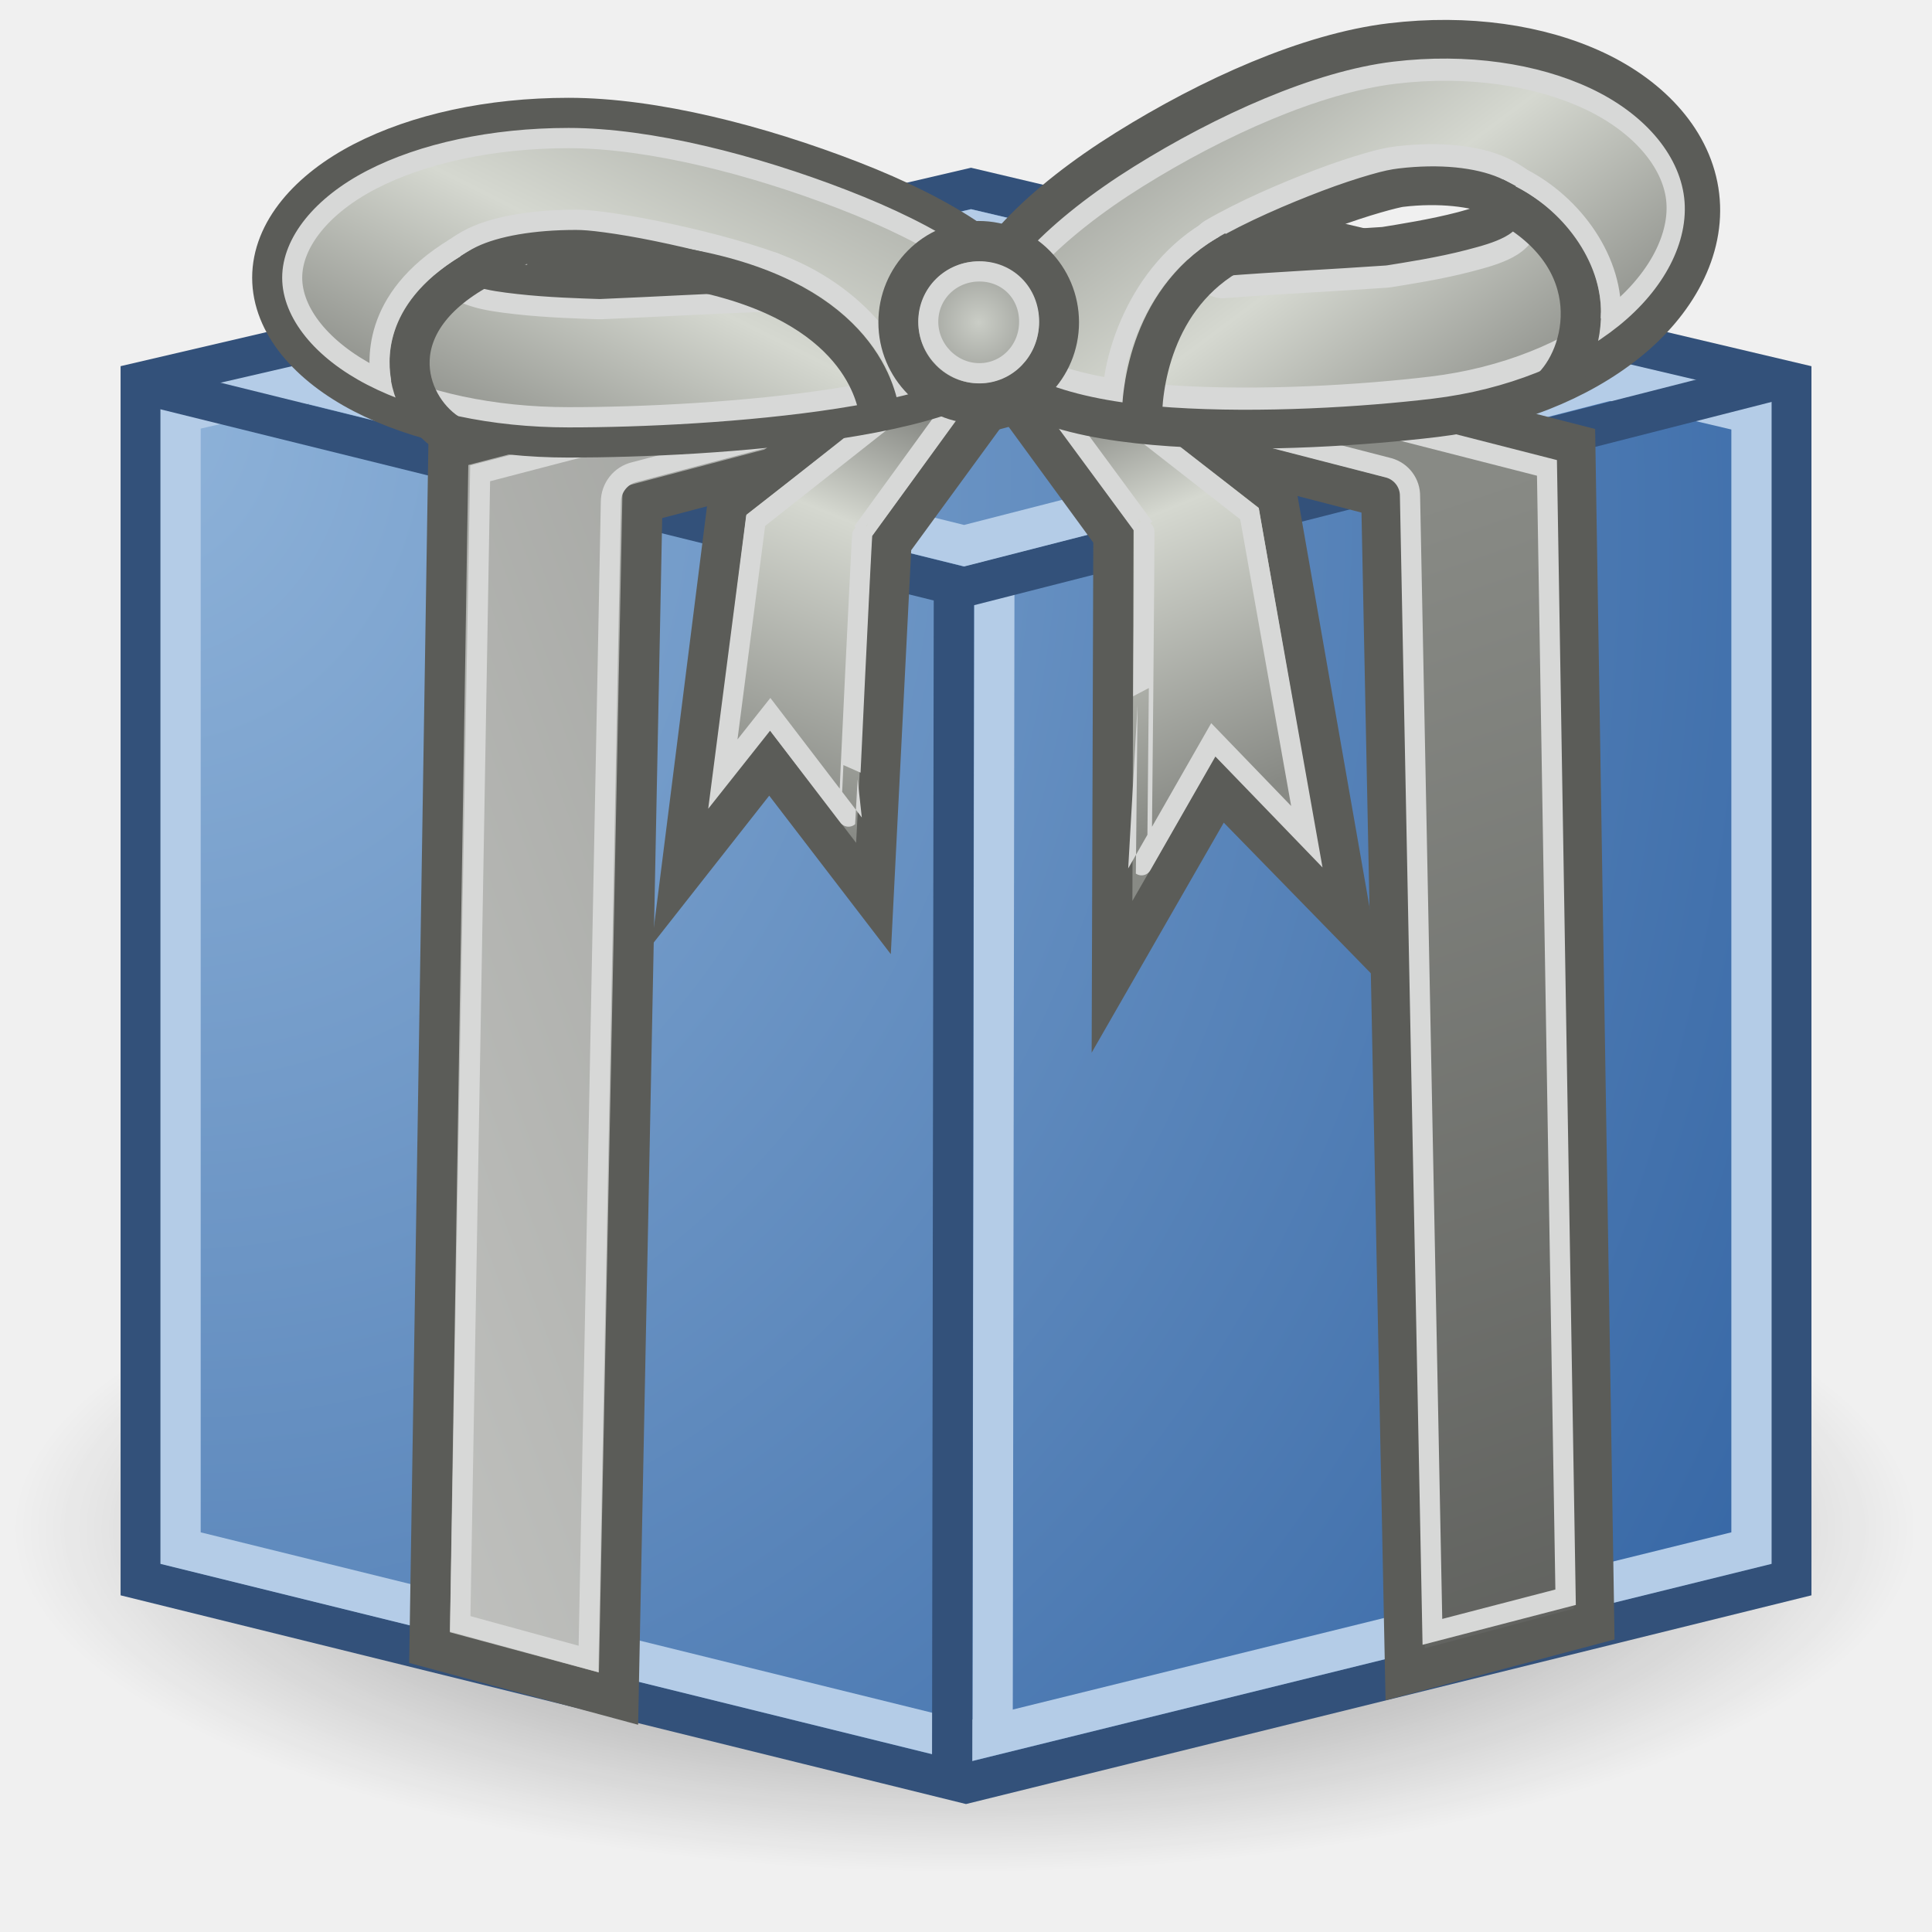
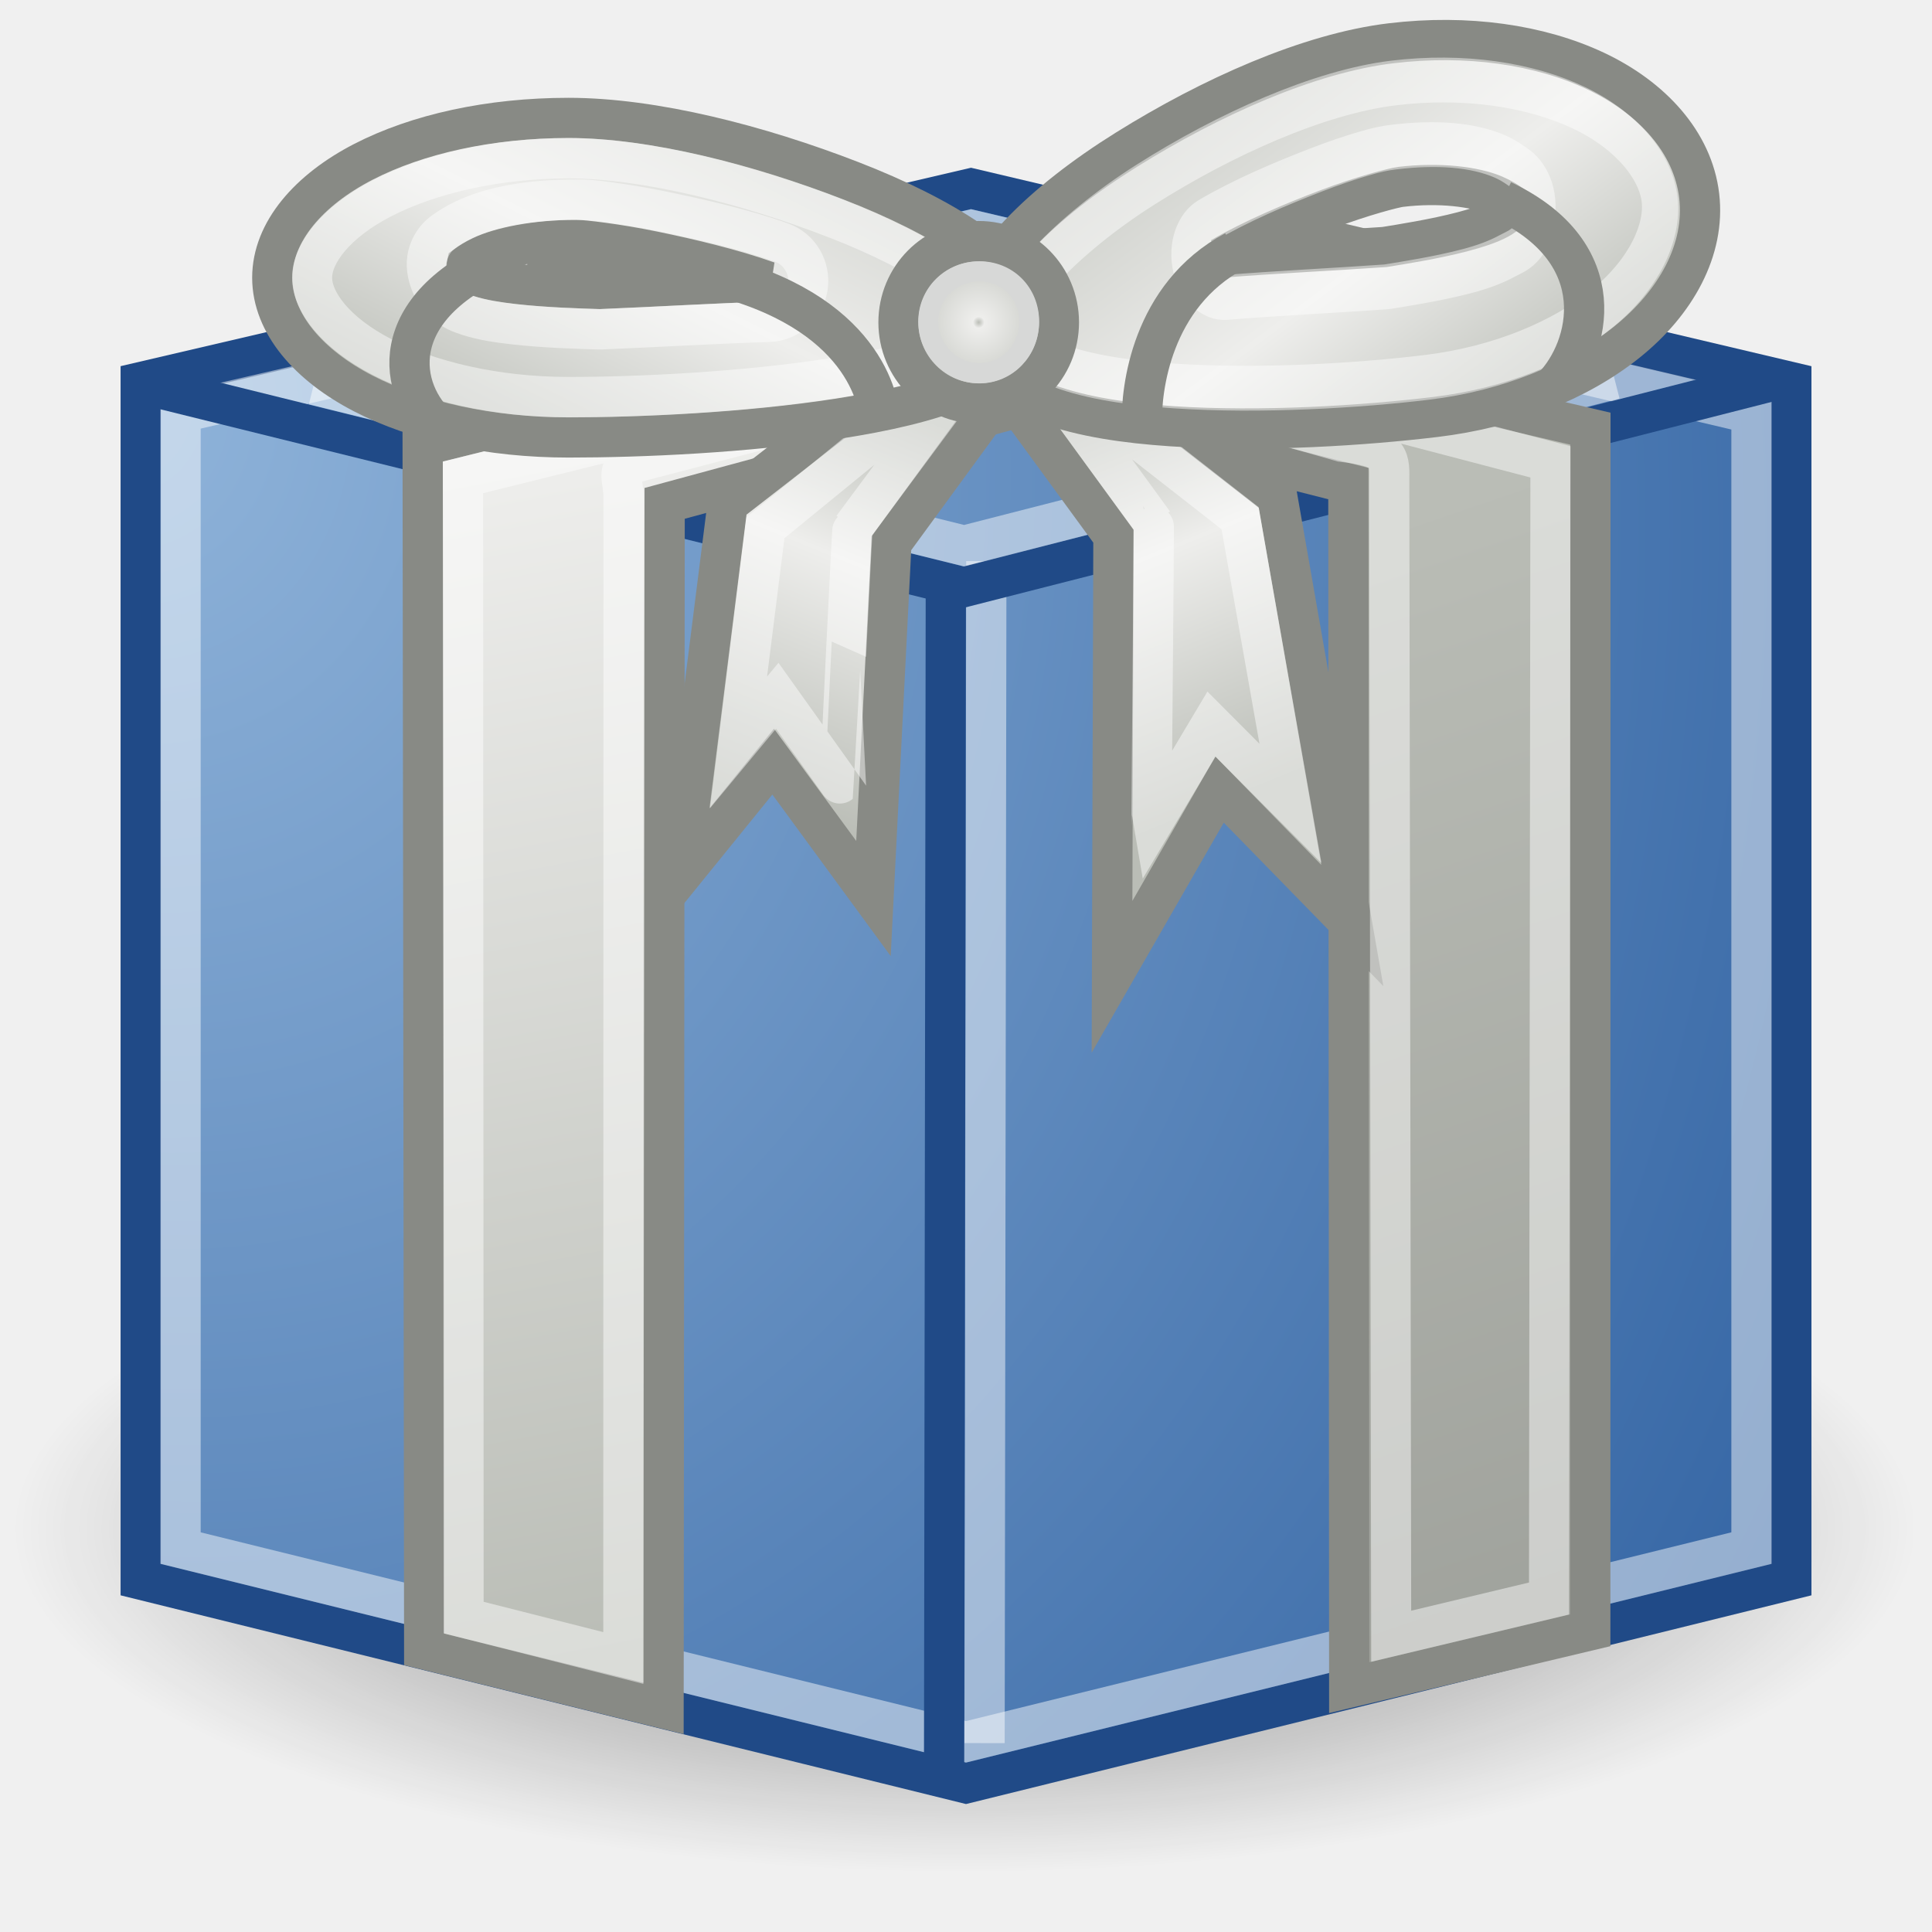
<svg xmlns="http://www.w3.org/2000/svg" xmlns:xlink="http://www.w3.org/1999/xlink" width="48px" height="48px" id="svg11300">
  <defs id="defs3">
+     <linearGradient id="linearGradient8694">
+       <stop style="stop-color:#babdb6;stop-opacity:1" offset="0" id="stop8696" />
+       <stop id="stop8698" offset="0.063" style="stop-color:#eeeeec;stop-opacity:1" />
+       <stop style="stop-color:#babdb6;stop-opacity:1" offset="1" id="stop8700" />
+     </linearGradient>
    <linearGradient id="linearGradient6799">
      <stop id="stop6801" offset="0" style="stop-color:#90b4da;stop-opacity:1;" />
      <stop id="stop6803" offset="1" style="stop-color:#3465a4;stop-opacity:1" />
    </linearGradient>
    <linearGradient id="linearGradient4399">
-       <stop id="stop4401" offset="0" style="stop-color:#888a85;stop-opacity:1;" />
-       <stop style="stop-color:#d5d8d0;stop-opacity:1;" offset="0.384" id="stop4403" />
-       <stop id="stop4405" offset="1" style="stop-color:#888a85;stop-opacity:1;" />
-     </linearGradient>
-     <linearGradient id="linearGradient12474">
-       <stop style="stop-color:#888a85;stop-opacity:1;" offset="0" id="stop12476" />
-       <stop id="stop12478" offset="0.437" style="stop-color:#d5d8d0;stop-opacity:1;" />
-       <stop style="stop-color:#888a85;stop-opacity:1;" offset="1" id="stop12480" />
-     </linearGradient>
-     <linearGradient id="linearGradient10882">
-       <stop id="stop10884" offset="0" style="stop-color:#888a85;stop-opacity:1;" />
-       <stop style="stop-color:#d5d8d0;stop-opacity:1;" offset="0.296" id="stop10886" />
-       <stop id="stop10888" offset="1" style="stop-color:#888a85;stop-opacity:1;" />
-     </linearGradient>
-     <linearGradient id="linearGradient7193">
-       <stop style="stop-color:#cacdc6;stop-opacity:1;" offset="0" id="stop7195" />
-       <stop style="stop-color:#888a85;stop-opacity:1;" offset="1" id="stop7197" />
+       <stop id="stop4401" offset="0" style="stop-color:#babdb6;stop-opacity:1" />
+       <stop style="stop-color:#eeeeec;stop-opacity:1" offset="0.384" id="stop4403" />
+       <stop id="stop4405" offset="1" style="stop-color:#babdb6;stop-opacity:1" />
    </linearGradient>
    <linearGradient id="linearGradient13113">
-       <stop style="stop-color:#888a85;stop-opacity:1;" offset="0" id="stop13115" />
-       <stop style="stop-color:#ffffff;stop-opacity:1;" offset="1" id="stop13117" />
+       <stop style="stop-color:#babdb6;stop-opacity:1" offset="0" id="stop13115" />
+       <stop style="stop-color:#eeeeec;stop-opacity:1" offset="1" id="stop13117" />
    </linearGradient>
    <linearGradient id="linearGradient11167">
-       <stop style="stop-color:#888a85;stop-opacity:1;" offset="0" id="stop11169" />
-       <stop style="stop-color:#3e3f3d;stop-opacity:1;" offset="1" id="stop11171" />
+       <stop style="stop-color:#babdb6;stop-opacity:1" offset="0" id="stop11169" />
+       <stop style="stop-color:#888a85;stop-opacity:1" offset="1" id="stop11171" />
    </linearGradient>
    <linearGradient id="linearGradient30743">
      <stop style="stop-color:#000000;stop-opacity:1;" offset="0" id="stop30745" />
      <stop style="stop-color:#000000;stop-opacity:0;" offset="1" id="stop30747" />
    </linearGradient>
    <radialGradient xlink:href="#linearGradient30743" id="radialGradient19051" gradientUnits="userSpaceOnUse" gradientTransform="matrix(1,0,0,0.6052632,0,2.368421)" cx="10.5" cy="6" fx="10.5" fy="6" r="9.5" />
-     <radialGradient xlink:href="#linearGradient7193" id="radialGradient5980" gradientUnits="userSpaceOnUse" cx="23.422" cy="7.766" fx="23.422" fy="7.766" r="2.266" />
-     <linearGradient xlink:href="#linearGradient12474" id="linearGradient5992" gradientUnits="userSpaceOnUse" gradientTransform="matrix(-0.9560423,0.1144608,8.9659573e-2,0.764643,50.04958,13.28192)" x1="9.799" y1="-6.872" x2="20.563" y2="-21.804" />
+     <radialGradient xlink:href="#linearGradient8694" id="radialGradient5980" gradientUnits="userSpaceOnUse" cx="23.422" cy="7.766" fx="23.422" fy="7.766" r="2.266" />
+     <linearGradient xlink:href="#linearGradient4399" id="linearGradient5992" gradientUnits="userSpaceOnUse" gradientTransform="matrix(-0.9560423,0.1144608,8.9659573e-2,0.764643,50.04958,13.28192)" x1="9.799" y1="-6.872" x2="20.563" y2="-21.804" />
    <linearGradient xlink:href="#linearGradient4399" id="linearGradient6000" gradientUnits="userSpaceOnUse" gradientTransform="matrix(0.9896443,0,0,0.6535952,-0.2247315,14.78288)" x1="9.799" y1="-6.872" x2="22.806" y2="-23.963" />
-     <linearGradient xlink:href="#linearGradient10882" id="linearGradient6004" gradientUnits="userSpaceOnUse" gradientTransform="matrix(-1.118474,0,0,1.136499,51.18372,-7.784189)" x1="22.125" y1="16.003" x2="18.737" y2="24.441" />
-     <linearGradient xlink:href="#linearGradient10882" id="linearGradient6008" gradientUnits="userSpaceOnUse" gradientTransform="matrix(1.118474,0,0,1.136499,-1.374145,-7.607412)" x1="22.125" y1="16.003" x2="18.737" y2="24.441" />
+     <linearGradient xlink:href="#linearGradient4399" id="linearGradient6004" gradientUnits="userSpaceOnUse" gradientTransform="matrix(-1.118474,0,0,1.136499,51.18372,-7.784189)" x1="22.125" y1="16.003" x2="18.737" y2="24.441" />
+     <linearGradient xlink:href="#linearGradient4399" id="linearGradient6008" gradientUnits="userSpaceOnUse" gradientTransform="matrix(1.118474,0,0,1.136499,-1.374145,-7.607412)" x1="22.125" y1="16.003" x2="18.737" y2="24.441" />
    <linearGradient xlink:href="#linearGradient11167" id="linearGradient6013" gradientUnits="userSpaceOnUse" gradientTransform="matrix(1.118398,0,0,1.129488,-1.372267,-7.524384)" x1="34.067" y1="17.285" x2="48.999" y2="61.308" />
-     <linearGradient xlink:href="#linearGradient13113" id="linearGradient6016" gradientUnits="userSpaceOnUse" gradientTransform="matrix(1.118348,0,0,1.147531,-1.371305,-7.735448)" x1="31.764" y1="7.886" x2="-31.887" y2="32.188" />
+     <linearGradient xlink:href="#linearGradient13113" id="linearGradient6016" gradientUnits="userSpaceOnUse" gradientTransform="matrix(1.118348,0,0,1.147531,-1.371305,-7.735448)" x1="13.55" y1="42.824" x2="8.845" y2="17.532" />
    <radialGradient xlink:href="#linearGradient6799" id="radialGradient6416" cx="2.76" cy="9.166" fx="2.76" fy="9.166" r="21.219" gradientTransform="matrix(0.6882051,2.521114,-2.148168,0.5987361,20.79314,-2.624988)" gradientUnits="userSpaceOnUse" />
  </defs>
  <g id="layer1">
    <path style="opacity:0.539;fill:url(#radialGradient19051);fill-opacity:1;fill-rule:evenodd;stroke:none;stroke-width:0.5;stroke-linecap:round;stroke-linejoin:round;stroke-miterlimit:4;stroke-dasharray:none;stroke-dashoffset:0;stroke-opacity:1" id="path29772" d="M 20,6 A 9.5,5.75 0 1 1 1,6 A 9.5,5.75 0 1 1 20,6 z" transform="matrix(2.487132,0,0,1.482389,-2.145018,29.08758)" />
-     <path style="fill:url(#radialGradient6416);fill-opacity:1;fill-rule:evenodd;stroke:#33517a;stroke-width:1;stroke-linecap:butt;stroke-linejoin:miter;stroke-miterlimit:4;stroke-dasharray:none;stroke-dashoffset:0;stroke-opacity:1" d="M 24.124,4.681 L 3.496,9.494 L 3.496,39.244 L 24,44.306 L 44.505,39.244 L 44.505,9.494 L 24.124,4.681 z" id="path2219" />
-     <path style="fill:none;fill-opacity:1;fill-rule:evenodd;stroke:#b4cce7;stroke-width:1;stroke-linecap:butt;stroke-linejoin:miter;stroke-miterlimit:4;stroke-dashoffset:0;stroke-opacity:1" d="M 24.124,5.712 L 4.486,10.251 L 4.486,38.462 L 24,43.275 L 43.515,38.462 L 43.515,10.275 L 24.124,5.712 z" id="path3961" />
-     <path id="path4346" d="M 24.705,13.941 L 24.661,43.307" style="fill:none;fill-rule:evenodd;stroke:#b4cce7;stroke-width:1px;stroke-linecap:butt;stroke-linejoin:miter;stroke-opacity:1" />
-     <path style="fill:none;fill-rule:evenodd;stroke:#33517a;stroke-width:1px;stroke-linecap:butt;stroke-linejoin:miter;stroke-opacity:1" d="M 3.465,9.525 L 23.938,14.587 L 44.288,9.4" id="path2811" />
-     <path style="fill:none;fill-rule:evenodd;stroke:#33517a;stroke-width:1px;stroke-linecap:butt;stroke-linejoin:miter;stroke-opacity:1" d="M 23.699,14.536 L 23.655,44.5" id="path2813" />
-     <path id="path3963" d="M 7.795,9.558 L 23.954,13.558 L 40.113,9.417" style="fill:none;fill-rule:evenodd;stroke:#b4cce7;stroke-width:1px;stroke-linecap:butt;stroke-linejoin:miter;stroke-opacity:1" />
-     <path style="fill:url(#linearGradient6016);fill-opacity:1;fill-rule:evenodd;stroke:#5b5c58;stroke-width:1;stroke-linecap:butt;stroke-linejoin:miter;stroke-miterlimit:4;stroke-dasharray:none;stroke-opacity:1" d="M 10.672,40.934 L 11.141,11.165 L 31.999,5.739 L 37.065,6.93 L 15.96,12.484 L 15.367,42.202 L 10.672,40.934 z" id="path2375" />
-     <path style="fill:url(#linearGradient6013);fill-opacity:1;fill-rule:evenodd;stroke:#5b5c58;stroke-width:1;stroke-linecap:butt;stroke-linejoin:miter;stroke-miterlimit:4;stroke-dasharray:none;stroke-opacity:1" d="M 39.607,40.349 L 39.137,11.048 L 18.279,5.707 L 13.213,6.88 L 34.318,12.346 L 34.911,41.597 L 39.607,40.349 z" id="path6271" />
-     <path style="fill:none;fill-opacity:1;fill-rule:evenodd;stroke:#d7d8d7;stroke-width:0.507;stroke-linecap:butt;stroke-linejoin:miter;stroke-miterlimit:4;stroke-dasharray:none;stroke-opacity:1" id="path8549" d="M 17.281,6.219 L 15.281,6.688 L 33.719,11.469 C 34.038,11.56 34.256,11.855 34.25,12.188 L 34.812,40.875 L 38.156,40 L 37.688,11.469 L 17.281,6.219 z" transform="matrix(0.9896444,0,0,0.9834222,1.13603,0.3457338)" />
-     <path style="fill:none;fill-opacity:1;fill-rule:evenodd;stroke:#d7d8d7;stroke-width:0.506;stroke-linecap:butt;stroke-linejoin:miter;stroke-miterlimit:4;stroke-dasharray:none;stroke-opacity:1" id="path6636" d="M 31.188,6.281 L 10.906,11.531 L 10.406,40.188 L 13.625,41.062 L 14.188,12.25 C 14.187,11.892 14.433,11.581 14.781,11.5 L 33.094,6.719 L 31.188,6.281 z" transform="matrix(0.9896444,0,0,0.9974587,1.13603,0.2586029)" />
-     <path style="fill:url(#linearGradient6008);fill-opacity:1;fill-rule:evenodd;stroke:#5b5c58;stroke-width:1;stroke-linecap:butt;stroke-linejoin:miter;stroke-miterlimit:4;stroke-dasharray:none;stroke-opacity:1" d="M 24.214,7.746 L 18.077,12.518 L 16.911,21.757 L 19.116,18.953 L 21.701,22.323 L 22.147,13.495 L 25.944,8.299 L 24.214,7.746 z" id="path9209" />
-     <path id="path8944" d="M 24.668,8.283 L 18.775,12.933 L 17.959,19.232 L 19.136,17.747 L 21.08,20.289 C 21.077,20.292 21.411,13.214 21.427,13.224 L 24.925,8.41 L 24.668,8.283 z" style="fill:none;fill-opacity:1;fill-rule:evenodd;stroke:#d7d8d7;stroke-width:0.5;stroke-linecap:butt;stroke-linejoin:miter;stroke-miterlimit:4;stroke-opacity:1" />
-     <path id="path10907" d="M 25.595,7.569 L 31.733,12.341 L 33.598,22.994 L 30.3,19.616 L 27.628,24.268 L 27.663,13.319 L 23.865,8.122 L 25.595,7.569 z" style="fill:url(#linearGradient6004);fill-opacity:1;fill-rule:evenodd;stroke:#5b5c58;stroke-width:1;stroke-linecap:butt;stroke-linejoin:miter;stroke-miterlimit:4;stroke-dasharray:none;stroke-opacity:1" />
-     <path style="fill:none;fill-opacity:1;fill-rule:evenodd;stroke:#d7d8d7;stroke-width:0.5;stroke-linecap:butt;stroke-linejoin:miter;stroke-miterlimit:4;stroke-opacity:1" d="M 25.164,8.173 L 31.042,12.764 L 32.468,20.788 L 30.144,18.38 L 28.362,21.498 C 28.365,21.5 28.445,13.1 28.429,13.11 L 24.819,8.211 L 25.164,8.173 z" id="path10909" />
-     <path style="fill:url(#linearGradient6000);fill-opacity:1;fill-rule:evenodd;stroke:#5b5c58;stroke-width:1;stroke-linecap:butt;stroke-linejoin:miter;stroke-miterlimit:4;stroke-dasharray:none;stroke-dashoffset:0;stroke-opacity:1" d="M 14.125,2.93 C 12.167,2.93 10.368,3.329 9.022,4.024 C 7.677,4.719 6.765,5.756 6.765,6.899 C 6.765,8.042 7.677,9.079 9.022,9.774 C 10.368,10.469 12.167,10.868 14.125,10.868 C 15.921,10.868 18.546,10.754 20.836,10.399 C 21.981,10.221 23.055,9.983 23.929,9.618 C 24.803,9.252 25.568,8.654 25.568,7.899 C 25.568,7.143 24.915,6.542 24.114,5.993 C 23.313,5.443 22.286,4.935 21.145,4.493 C 18.865,3.608 16.245,2.93 14.125,2.93 z M 14.311,5.961 C 14.472,5.961 15.315,6.055 16.228,6.243 C 17.142,6.431 18.212,6.685 19.073,6.993 C 17.681,7.038 16.291,7.123 14.898,7.18 C 14.025,7.151 11.465,7.077 11.589,6.586 C 11.671,6.526 11.796,6.446 11.96,6.368 C 12.423,6.147 13.305,5.961 14.311,5.961 z" id="path12074" />
-     <path style="fill:none;fill-opacity:1;fill-rule:evenodd;stroke:#d7d8d7;stroke-width:0.503;stroke-linecap:butt;stroke-linejoin:miter;stroke-miterlimit:4;stroke-dashoffset:0;stroke-opacity:1" id="path14394" d="M 15.188,-15.125 C 13.277,-15.125 11.516,-14.741 10.25,-14.094 C 8.99,-13.45 8.25,-12.526 8.25,-11.656 C 8.25,-10.786 8.99,-9.863 10.25,-9.219 C 11.516,-8.571 13.277,-8.188 15.188,-8.188 C 16.981,-8.187 19.634,-8.307 21.906,-8.656 C 23.043,-8.831 24.087,-9.067 24.906,-9.406 C 25.306,-9.572 25.668,-9.804 25.906,-10.031 C 26.145,-10.259 26.25,-10.452 26.25,-10.656 C 26.25,-10.886 26.154,-11.089 25.938,-11.344 C 25.721,-11.598 25.387,-11.894 25,-12.156 C 24.238,-12.674 23.22,-13.162 22.094,-13.594 C 19.829,-14.463 17.222,-15.125 15.188,-15.125 z M 15.375,-13.094 C 15.553,-13.094 15.766,-13.079 16.125,-13.031 C 16.484,-12.983 16.931,-12.909 17.406,-12.812 C 18.341,-12.622 19.432,-12.354 20.344,-12.031 C 20.552,-11.941 20.675,-11.725 20.646,-11.5 C 20.617,-11.275 20.443,-11.097 20.219,-11.062 C 18.821,-11.017 17.414,-10.932 16,-10.875 C 15.979,-10.874 15.958,-10.874 15.938,-10.875 C 15.499,-10.89 14.649,-10.913 13.875,-11 C 13.488,-11.043 13.115,-11.091 12.812,-11.188 C 12.661,-11.236 12.522,-11.287 12.375,-11.406 C 12.228,-11.526 12.057,-11.828 12.125,-12.094 C 12.154,-12.206 12.22,-12.305 12.312,-12.375 C 12.419,-12.452 12.584,-12.563 12.781,-12.656 C 13.375,-12.936 14.297,-13.094 15.375,-13.094 z" transform="matrix(0.9896444,0,0,1,-0.9051121,18.55514)" />
-     <path style="fill:none;fill-rule:evenodd;stroke:#5b5c58;stroke-width:1;stroke-linecap:butt;stroke-linejoin:miter;stroke-miterlimit:4;stroke-dasharray:none;stroke-opacity:1" d="M 12.052,6.595 C 9.365,7.988 10.048,10.052 11.111,10.76" id="path10925" />
-     <path id="path15922" d="M 19.165,6.502 C 21.434,7.301 22.425,9.04 22.509,9.78" style="fill:none;fill-rule:evenodd;stroke:#d7d8d7;stroke-width:0.5;stroke-linecap:butt;stroke-linejoin:miter;stroke-miterlimit:4;stroke-dasharray:none;stroke-opacity:1" />
-     <path style="fill:none;fill-rule:evenodd;stroke:#5b5c58;stroke-width:1;stroke-linecap:butt;stroke-linejoin:miter;stroke-miterlimit:4;stroke-dasharray:none;stroke-opacity:1" d="M 16.892,6.653 C 21.169,7.377 21.786,9.66 21.86,10.362" id="path10927" />
-     <path id="path14396" d="M 11.316,6.152 C 9.165,7.452 9.406,9.071 9.472,9.501" style="fill:none;fill-rule:evenodd;stroke:#d7d8d7;stroke-width:0.5;stroke-linecap:butt;stroke-linejoin:miter;stroke-miterlimit:4;stroke-dasharray:none;stroke-opacity:1" />
-     <path id="path16315" d="M 34.561,1.075 C 36.453,0.849 38.246,1.107 39.641,1.764 C 41.036,2.422 42.059,3.53 42.216,4.867 C 42.373,6.204 41.634,7.523 40.429,8.491 C 39.225,9.46 37.541,10.135 35.65,10.361 C 33.915,10.569 31.363,10.74 29.102,10.589 C 27.972,10.513 26.902,10.359 26.008,10.033 C 25.113,9.706 24.292,9.095 24.188,8.211 C 24.085,7.328 24.633,6.549 25.331,5.813 C 26.029,5.077 26.952,4.364 27.993,3.715 C 30.076,2.416 32.513,1.32 34.561,1.075 z M 34.798,4.643 C 34.642,4.661 33.841,4.868 32.984,5.194 C 32.127,5.519 31.128,5.94 30.338,6.4 C 31.69,6.292 33.044,6.231 34.397,6.137 C 35.237,6.001 37.699,5.619 37.512,5.059 C 37.425,4.998 37.293,4.919 37.124,4.846 C 36.646,4.642 35.769,4.526 34.798,4.643 z" style="fill:url(#linearGradient5992);fill-opacity:1;fill-rule:evenodd;stroke:#5b5c58;stroke-width:1;stroke-linecap:butt;stroke-linejoin:miter;stroke-miterlimit:4;stroke-dasharray:none;stroke-dashoffset:0;stroke-opacity:1" />
-     <path d="M 15.188,-15 C 13.293,-15 11.556,-14.605 10.312,-13.969 C 9.076,-13.337 8.375,-12.461 8.375,-11.656 C 8.375,-10.851 9.076,-9.976 10.312,-9.344 C 11.556,-8.708 13.293,-8.312 15.188,-8.312 C 16.976,-8.312 19.613,-8.434 21.875,-8.781 C 23.007,-8.955 24.039,-9.198 24.844,-9.531 C 25.233,-9.692 25.589,-9.881 25.812,-10.094 C 26.036,-10.306 26.125,-10.493 26.125,-10.656 C 26.125,-10.851 26.048,-11.041 25.844,-11.281 C 25.64,-11.522 25.32,-11.772 24.938,-12.031 C 24.186,-12.542 23.183,-13.039 22.062,-13.469 C 19.808,-14.334 17.197,-15 15.188,-15 z M 15.375,-13.219 C 15.576,-13.219 15.795,-13.205 16.156,-13.156 C 16.517,-13.108 16.959,-13.035 17.438,-12.938 C 18.375,-12.747 19.484,-12.482 20.406,-12.156 C 20.688,-12.054 20.858,-11.766 20.813,-11.47 C 20.767,-11.174 20.518,-10.951 20.219,-10.938 C 18.823,-10.892 17.415,-10.807 16,-10.75 C 15.979,-10.749 15.958,-10.749 15.938,-10.75 C 15.499,-10.765 14.625,-10.787 13.844,-10.875 C 13.453,-10.919 13.099,-10.961 12.781,-11.062 C 12.622,-11.113 12.481,-11.176 12.312,-11.312 C 12.144,-11.449 11.951,-11.811 12.031,-12.125 C 12.064,-12.261 12.141,-12.382 12.25,-12.469 C 12.362,-12.549 12.514,-12.653 12.719,-12.75 C 13.342,-13.044 14.283,-13.219 15.375,-13.219 z" id="path16317" style="fill:none;fill-opacity:1;fill-rule:evenodd;stroke:#d7d8d7;stroke-width:0.469;stroke-linecap:butt;stroke-linejoin:miter;stroke-miterlimit:4;stroke-dashoffset:0;stroke-opacity:1" transform="matrix(-0.9560423,0.1144608,0.1371791,1.169903,51.22434,17.6164)" />
-     <path id="path16319" d="M 37.128,4.912 C 39.915,6.232 39.509,8.663 38.579,9.615" style="fill:none;fill-rule:evenodd;stroke:#5b5c58;stroke-width:1;stroke-linecap:butt;stroke-linejoin:miter;stroke-miterlimit:4;stroke-dasharray:none;stroke-opacity:1" />
-     <path id="path16321" d="M 30.675,6.237 C 28.599,7.344 28.346,9.694 28.371,10.524" style="fill:none;fill-rule:evenodd;stroke:#5b5c58;stroke-width:1;stroke-linecap:butt;stroke-linejoin:miter;stroke-miterlimit:4;stroke-dasharray:none;stroke-opacity:1" />
-     <path style="fill:none;fill-rule:evenodd;stroke:#d7d8d7;stroke-width:0.5;stroke-linecap:butt;stroke-linejoin:miter;stroke-miterlimit:4;stroke-dasharray:none;stroke-opacity:1" d="M 37.768,4.409 C 39.111,5.083 40.113,6.524 40.019,7.926" id="path16323" />
-     <path style="fill:none;fill-rule:evenodd;stroke:#d7d8d7;stroke-width:0.5;stroke-linecap:butt;stroke-linejoin:miter;stroke-miterlimit:4;stroke-dasharray:none;stroke-opacity:1" d="M 30.169,5.664 C 28.197,6.75 27.621,9.064 27.647,9.894" id="path16325" />
-     <path style="fill:url(#radialGradient5980);fill-opacity:1;fill-rule:evenodd;stroke:#5b5c58;stroke-width:1.005;stroke-linecap:butt;stroke-linejoin:miter;stroke-miterlimit:4;stroke-dasharray:none;stroke-dashoffset:0;stroke-opacity:1" id="path16331" d="M 25.438,7.766 A 2.016,2.016 0 1 1 21.406,7.766 A 2.016,2.016 0 1 1 25.438,7.766 z" transform="matrix(0.9896444,0,0,1,1.13603,0.2426406)" />
+     <path style="fill:url(#radialGradient6416);fill-opacity:1;fill-rule:evenodd;stroke:#204a87;stroke-width:1;stroke-linecap:butt;stroke-linejoin:miter;stroke-miterlimit:4;stroke-dasharray:none;stroke-dashoffset:0;stroke-opacity:1" d="M 24.124,4.681 L 3.496,9.494 L 3.496,39.244 L 24,44.306 L 44.505,39.244 L 44.505,9.494 L 24.124,4.681 z" id="path2219" />
+     <path style="fill:none;fill-opacity:1;fill-rule:evenodd;stroke:#ffffff;stroke-width:1;stroke-linecap:butt;stroke-linejoin:miter;stroke-miterlimit:4;stroke-dashoffset:0;stroke-opacity:0.471" d="M 24.124,5.712 L 4.486,10.251 L 4.486,38.462 L 24,43.275 L 43.515,38.462 L 43.515,10.275 L 24.124,5.712 z" id="path3961" />
+     <path id="path4346" d="M 24.505,13.941 L 24.461,43.307" style="fill:none;fill-rule:evenodd;stroke:#ffffff;stroke-width:1px;stroke-linecap:butt;stroke-linejoin:miter;stroke-opacity:0.471" />
+     <path style="fill:none;fill-rule:evenodd;stroke:#204a87;stroke-width:1px;stroke-linecap:butt;stroke-linejoin:miter;stroke-opacity:1" d="M 3.465,9.525 L 23.938,14.587 L 44.288,9.4" id="path2811" />
+     <path style="fill:none;fill-rule:evenodd;stroke:#204a87;stroke-width:1px;stroke-linecap:butt;stroke-linejoin:miter;stroke-opacity:1" d="M 23.499,14.536 L 23.455,44.5" id="path2813" />
+     <path id="path3963" d="M 7.795,9.558 L 23.954,13.558 L 40.113,9.417" style="fill:none;fill-rule:evenodd;stroke:#ffffff;stroke-width:1px;stroke-linecap:butt;stroke-linejoin:miter;stroke-opacity:0.471" />
+     <path style="fill:url(#linearGradient6016);fill-opacity:1;fill-rule:evenodd;stroke:#888a85;stroke-width:1;stroke-linecap:butt;stroke-linejoin:miter;stroke-miterlimit:4;stroke-dasharray:none;stroke-opacity:1" d="M 10.539,40.978 L 10.501,11.077 L 31.999,5.739 L 37.065,6.93 L 16.513,12.506 L 16.486,42.445 L 10.539,40.978 z" id="path2375" />
+     <path style="fill:url(#linearGradient6013);fill-opacity:1;fill-rule:evenodd;stroke:#888a85;stroke-width:1;stroke-linecap:butt;stroke-linejoin:miter;stroke-miterlimit:4;stroke-dasharray:none;stroke-opacity:1" d="M 39.51,40.504 L 39.513,10.65 L 18.279,5.707 L 13.213,6.88 L 33.5,12.014 L 33.521,41.928 L 39.51,40.504 z" id="path6271" />
+     <path transform="matrix(0.9896444,0,0,0.9974587,1.13603,0.2586029)" style="fill:none;fill-opacity:1;fill-rule:evenodd;stroke:#ffffff;stroke-width:1.006;stroke-linecap:butt;stroke-linejoin:miter;stroke-miterlimit:4;stroke-opacity:0.469" d="M 31.219,6.531 L 10.477,11.63 L 10.491,40.031 L 14.5,41.038 L 14.505,12.152 C 14.516,11.707 14.286,11.39 14.719,11.281 L 32.156,6.75 L 31.219,6.531 z" id="path6636" />
+     <path style="fill:url(#linearGradient6008);fill-opacity:1;fill-rule:evenodd;stroke:#888a85;stroke-width:1;stroke-linecap:butt;stroke-linejoin:miter;stroke-miterlimit:4;stroke-dasharray:none;stroke-opacity:1" d="M 24.214,7.746 L 18.077,12.518 L 16.911,21.757 L 19.209,18.922 L 21.701,22.323 L 22.147,13.495 L 25.944,8.299 L 24.214,7.746 z" id="path9209" />
+     <path id="path8944" d="M 24.712,8.46 L 19.018,13.11 L 18.348,18.445 L 19.311,17.286 L 20.865,19.464 C 20.863,19.466 21.168,13.125 21.184,13.113 L 24.572,8.542 L 24.712,8.46 z" style="fill:none;fill-opacity:1;fill-rule:evenodd;stroke:#ffffff;stroke-width:1;stroke-linecap:butt;stroke-linejoin:miter;stroke-miterlimit:4;stroke-opacity:0.471;stroke-dasharray:none" />
+     <path id="path10907" d="M 25.595,7.569 L 31.733,12.341 L 33.598,22.994 L 30.3,19.616 L 27.628,24.268 L 27.663,13.319 L 23.865,8.122 L 25.595,7.569 z" style="fill:url(#linearGradient6004);fill-opacity:1;fill-rule:evenodd;stroke:#888a85;stroke-width:1;stroke-linecap:butt;stroke-linejoin:miter;stroke-miterlimit:4;stroke-dasharray:none;stroke-opacity:1" />
+     <path transform="matrix(-0.9886181,0,0,0.9974587,49.12125,-0.3471714)" style="fill:none;fill-opacity:1;fill-rule:evenodd;stroke:#ffffff;stroke-width:1.007;stroke-linecap:butt;stroke-linejoin:miter;stroke-miterlimit:4;stroke-opacity:0.469" d="M 31.219,6.531 L 10.723,11.852 L 10.759,40.164 L 14.725,41.104 L 14.773,12.263 C 14.762,11.707 14.801,11.478 15.97,11.348 L 32.156,6.75 L 31.219,6.531 z" id="path8687" />
+     <path style="fill:none;fill-opacity:1;fill-rule:evenodd;stroke:#ffffff;stroke-width:1;stroke-linecap:butt;stroke-linejoin:miter;stroke-miterlimit:4;stroke-opacity:0.471;stroke-dasharray:none" d="M 24.929,8.282 L 30.808,12.873 L 32.061,19.96 L 30.098,17.99 L 28.612,20.482 C 28.599,20.422 28.679,12.99 28.663,13 L 25.178,8.211 L 24.929,8.282 z" id="path10909" />
+     <path style="fill:url(#linearGradient6000);fill-opacity:1;fill-rule:evenodd;stroke:#888a85;stroke-width:1;stroke-linecap:butt;stroke-linejoin:miter;stroke-miterlimit:4;stroke-dasharray:none;stroke-dashoffset:0;stroke-opacity:1" d="M 14.125,2.93 C 12.167,2.93 10.368,3.329 9.022,4.024 C 7.677,4.719 6.765,5.756 6.765,6.899 C 6.765,8.042 7.677,9.079 9.022,9.774 C 10.368,10.469 12.167,10.868 14.125,10.868 C 15.921,10.868 18.546,10.754 20.836,10.399 C 21.981,10.221 23.055,9.983 23.929,9.618 C 24.803,9.252 25.568,8.654 25.568,7.899 C 25.568,7.143 24.915,6.542 24.114,5.993 C 23.313,5.443 22.286,4.935 21.145,4.493 C 18.865,3.608 16.245,2.93 14.125,2.93 z M 14.311,5.961 C 14.472,5.961 15.315,6.055 16.228,6.243 C 17.142,6.431 18.212,6.685 19.073,6.993 C 17.681,7.038 16.291,7.123 14.898,7.18 C 14.025,7.151 11.465,7.077 11.589,6.586 C 11.671,6.526 11.796,6.446 11.96,6.368 C 12.423,6.147 13.305,5.961 14.311,5.961 z" id="path12074" />
+     <path style="fill:none;fill-opacity:1;fill-rule:evenodd;stroke:#ffffff;stroke-width:1.005;stroke-linecap:butt;stroke-linejoin:miter;stroke-miterlimit:4;stroke-dasharray:none;stroke-dashoffset:0;stroke-opacity:0.471" id="path14394" d="M 15.188,-14.625 C 13.345,-14.625 11.673,-14.225 10.5,-13.625 C 9.339,-13.031 8.75,-12.254 8.75,-11.656 C 8.75,-11.058 9.339,-10.281 10.5,-9.688 C 11.673,-9.088 13.345,-8.688 15.188,-8.688 C 16.96,-8.687 19.582,-8.814 21.812,-9.156 C 22.929,-9.328 23.963,-9.562 24.719,-9.875 C 25.077,-10.023 25.389,-10.209 25.562,-10.375 C 25.736,-10.541 25.75,-10.624 25.75,-10.656 C 25.75,-10.739 25.698,-10.835 25.531,-11.031 C 25.365,-11.227 25.087,-11.468 24.719,-11.719 C 24.003,-12.205 23.006,-12.703 21.906,-13.125 C 19.682,-13.979 17.116,-14.625 15.188,-14.625 z M 15.375,-13.594 C 15.65,-13.594 15.819,-13.581 16.188,-13.531 C 16.556,-13.482 17.011,-13.412 17.5,-13.312 C 18.446,-13.12 19.577,-12.869 20.531,-12.531 C 20.992,-12.368 21.27,-11.899 21.193,-11.417 C 21.117,-10.935 20.707,-10.575 20.219,-10.562 C 18.83,-10.517 17.42,-10.433 16,-10.375 C 15.979,-10.374 15.958,-10.374 15.938,-10.375 C 15.501,-10.39 14.618,-10.409 13.812,-10.5 C 13.41,-10.545 13.023,-10.601 12.656,-10.719 C 12.473,-10.777 12.297,-10.841 12.062,-11.031 C 11.828,-11.221 11.537,-11.75 11.656,-12.219 C 11.713,-12.444 11.846,-12.642 12.031,-12.781 C 12.16,-12.874 12.333,-12.986 12.562,-13.094 C 13.281,-13.432 14.236,-13.594 15.375,-13.594 z" transform="matrix(0.9896444,0,0,1,-0.9051121,18.55514)" />
+     <path style="fill:none;fill-rule:evenodd;stroke:#888a85;stroke-width:1;stroke-linecap:butt;stroke-linejoin:miter;stroke-miterlimit:4;stroke-dasharray:none;stroke-opacity:1" d="M 12.052,6.595 C 9.365,7.988 10.048,10.052 11.111,10.76" id="path10925" />
+     <path style="fill:none;fill-rule:evenodd;stroke:#888a85;stroke-width:1;stroke-linecap:butt;stroke-linejoin:miter;stroke-miterlimit:4;stroke-dasharray:none;stroke-opacity:1" d="M 16.892,6.653 C 21.169,7.377 21.786,9.66 21.86,10.362" id="path10927" />
+     <path id="path16315" d="M 34.561,1.075 C 36.453,0.849 38.246,1.107 39.641,1.764 C 41.036,2.422 42.059,3.53 42.216,4.867 C 42.373,6.204 41.634,7.523 40.429,8.491 C 39.225,9.46 37.541,10.135 35.65,10.361 C 33.915,10.569 31.363,10.74 29.102,10.589 C 27.972,10.513 26.902,10.359 26.008,10.033 C 25.113,9.706 24.292,9.095 24.188,8.211 C 24.085,7.328 24.633,6.549 25.331,5.813 C 26.029,5.077 26.952,4.364 27.993,3.715 C 30.076,2.416 32.513,1.32 34.561,1.075 z M 34.798,4.643 C 34.642,4.661 33.841,4.868 32.984,5.194 C 32.127,5.519 31.128,5.94 30.338,6.4 C 31.69,6.292 33.044,6.231 34.397,6.137 C 35.237,6.001 37.699,5.619 37.512,5.059 C 37.425,4.998 37.293,4.919 37.124,4.846 C 36.646,4.642 35.769,4.526 34.798,4.643 z" style="fill:url(#linearGradient5992);fill-opacity:1;fill-rule:evenodd;stroke:#888a85;stroke-width:1;stroke-linecap:butt;stroke-linejoin:miter;stroke-miterlimit:4;stroke-dasharray:none;stroke-dashoffset:0;stroke-opacity:1" />
+     <path d="M 15.188,-14.781 C 13.324,-14.781 11.609,-14.396 10.406,-13.781 C 9.214,-13.172 8.594,-12.34 8.594,-11.656 C 8.594,-10.972 9.214,-10.141 10.406,-9.531 C 11.609,-8.916 13.324,-8.531 15.188,-8.531 C 16.967,-8.531 19.6,-8.655 21.844,-9 C 22.967,-9.172 24.005,-9.398 24.781,-9.719 C 25.152,-9.872 25.462,-10.096 25.656,-10.281 C 25.85,-10.466 25.906,-10.57 25.906,-10.656 C 25.906,-10.786 25.838,-10.911 25.656,-11.125 C 25.474,-11.339 25.187,-11.589 24.812,-11.844 C 24.082,-12.34 23.077,-12.856 21.969,-13.281 C 19.732,-14.14 17.149,-14.781 15.188,-14.781 z M 15.375,-13.438 C 15.619,-13.438 15.822,-13.424 16.188,-13.375 C 16.553,-13.326 16.984,-13.255 17.469,-13.156 C 18.411,-12.964 19.528,-12.708 20.469,-12.375 C 20.853,-12.237 21.085,-11.847 21.025,-11.444 C 20.964,-11.041 20.626,-10.737 20.219,-10.719 C 18.827,-10.674 17.418,-10.589 16,-10.531 C 15.979,-10.53 15.958,-10.53 15.938,-10.531 C 15.501,-10.546 14.608,-10.567 13.812,-10.656 C 13.415,-10.701 13.065,-10.764 12.719,-10.875 C 12.545,-10.93 12.363,-10.957 12.156,-11.125 C 11.95,-11.293 11.709,-11.783 11.812,-12.188 C 11.861,-12.375 11.971,-12.54 12.125,-12.656 C 12.247,-12.744 12.406,-12.865 12.625,-12.969 C 13.304,-13.289 14.255,-13.438 15.375,-13.438 z" id="path16317" style="fill:none;fill-opacity:1;fill-rule:evenodd;stroke:#ffffff;stroke-width:0.947;stroke-linecap:butt;stroke-linejoin:miter;stroke-miterlimit:4;stroke-dasharray:none;stroke-dashoffset:0;stroke-opacity:0.471" transform="matrix(-0.9393262,0.1144608,0.1347806,1.169903,50.87615,17.6164)" />
+     <path id="path16319" d="M 37.327,4.979 C 40.113,6.298 39.509,8.663 38.579,9.615" style="fill:none;fill-rule:evenodd;stroke:#888a85;stroke-width:1;stroke-linecap:butt;stroke-linejoin:miter;stroke-miterlimit:4;stroke-dasharray:none;stroke-opacity:1" />
+     <path id="path16321" d="M 30.675,6.237 C 28.599,7.344 28.346,9.694 28.371,10.524" style="fill:none;fill-rule:evenodd;stroke:#888a85;stroke-width:1;stroke-linecap:butt;stroke-linejoin:miter;stroke-miterlimit:4;stroke-dasharray:none;stroke-opacity:1" />
+     <path style="fill:url(#radialGradient5980);fill-opacity:1;fill-rule:evenodd;stroke:#888a85;stroke-width:1.005;stroke-linecap:butt;stroke-linejoin:miter;stroke-miterlimit:4;stroke-dasharray:none;stroke-dashoffset:0;stroke-opacity:1" id="path16331" d="M 25.438,7.766 A 2.016,2.016 0 1 1 21.406,7.766 A 2.016,2.016 0 1 1 25.438,7.766 z" transform="matrix(0.9896444,0,0,1,1.13603,0.2426406)" />
    <path style="fill:none;fill-opacity:1;fill-rule:evenodd;stroke:#d7d8d7;stroke-width:0.503;stroke-linecap:butt;stroke-linejoin:miter;stroke-miterlimit:4;stroke-dasharray:none;stroke-dashoffset:0;stroke-opacity:1" id="path17867" d="M 23.438,6.5 C 22.724,6.5 22.156,7.051 22.156,7.75 C 22.156,8.449 22.739,9.031 23.438,9.031 C 24.136,9.031 24.688,8.463 24.688,7.75 C 24.688,7.037 24.151,6.5 23.438,6.5 z" transform="matrix(0.9896444,0,0,1,1.13603,0.2426406)" />
  </g>
</svg>
